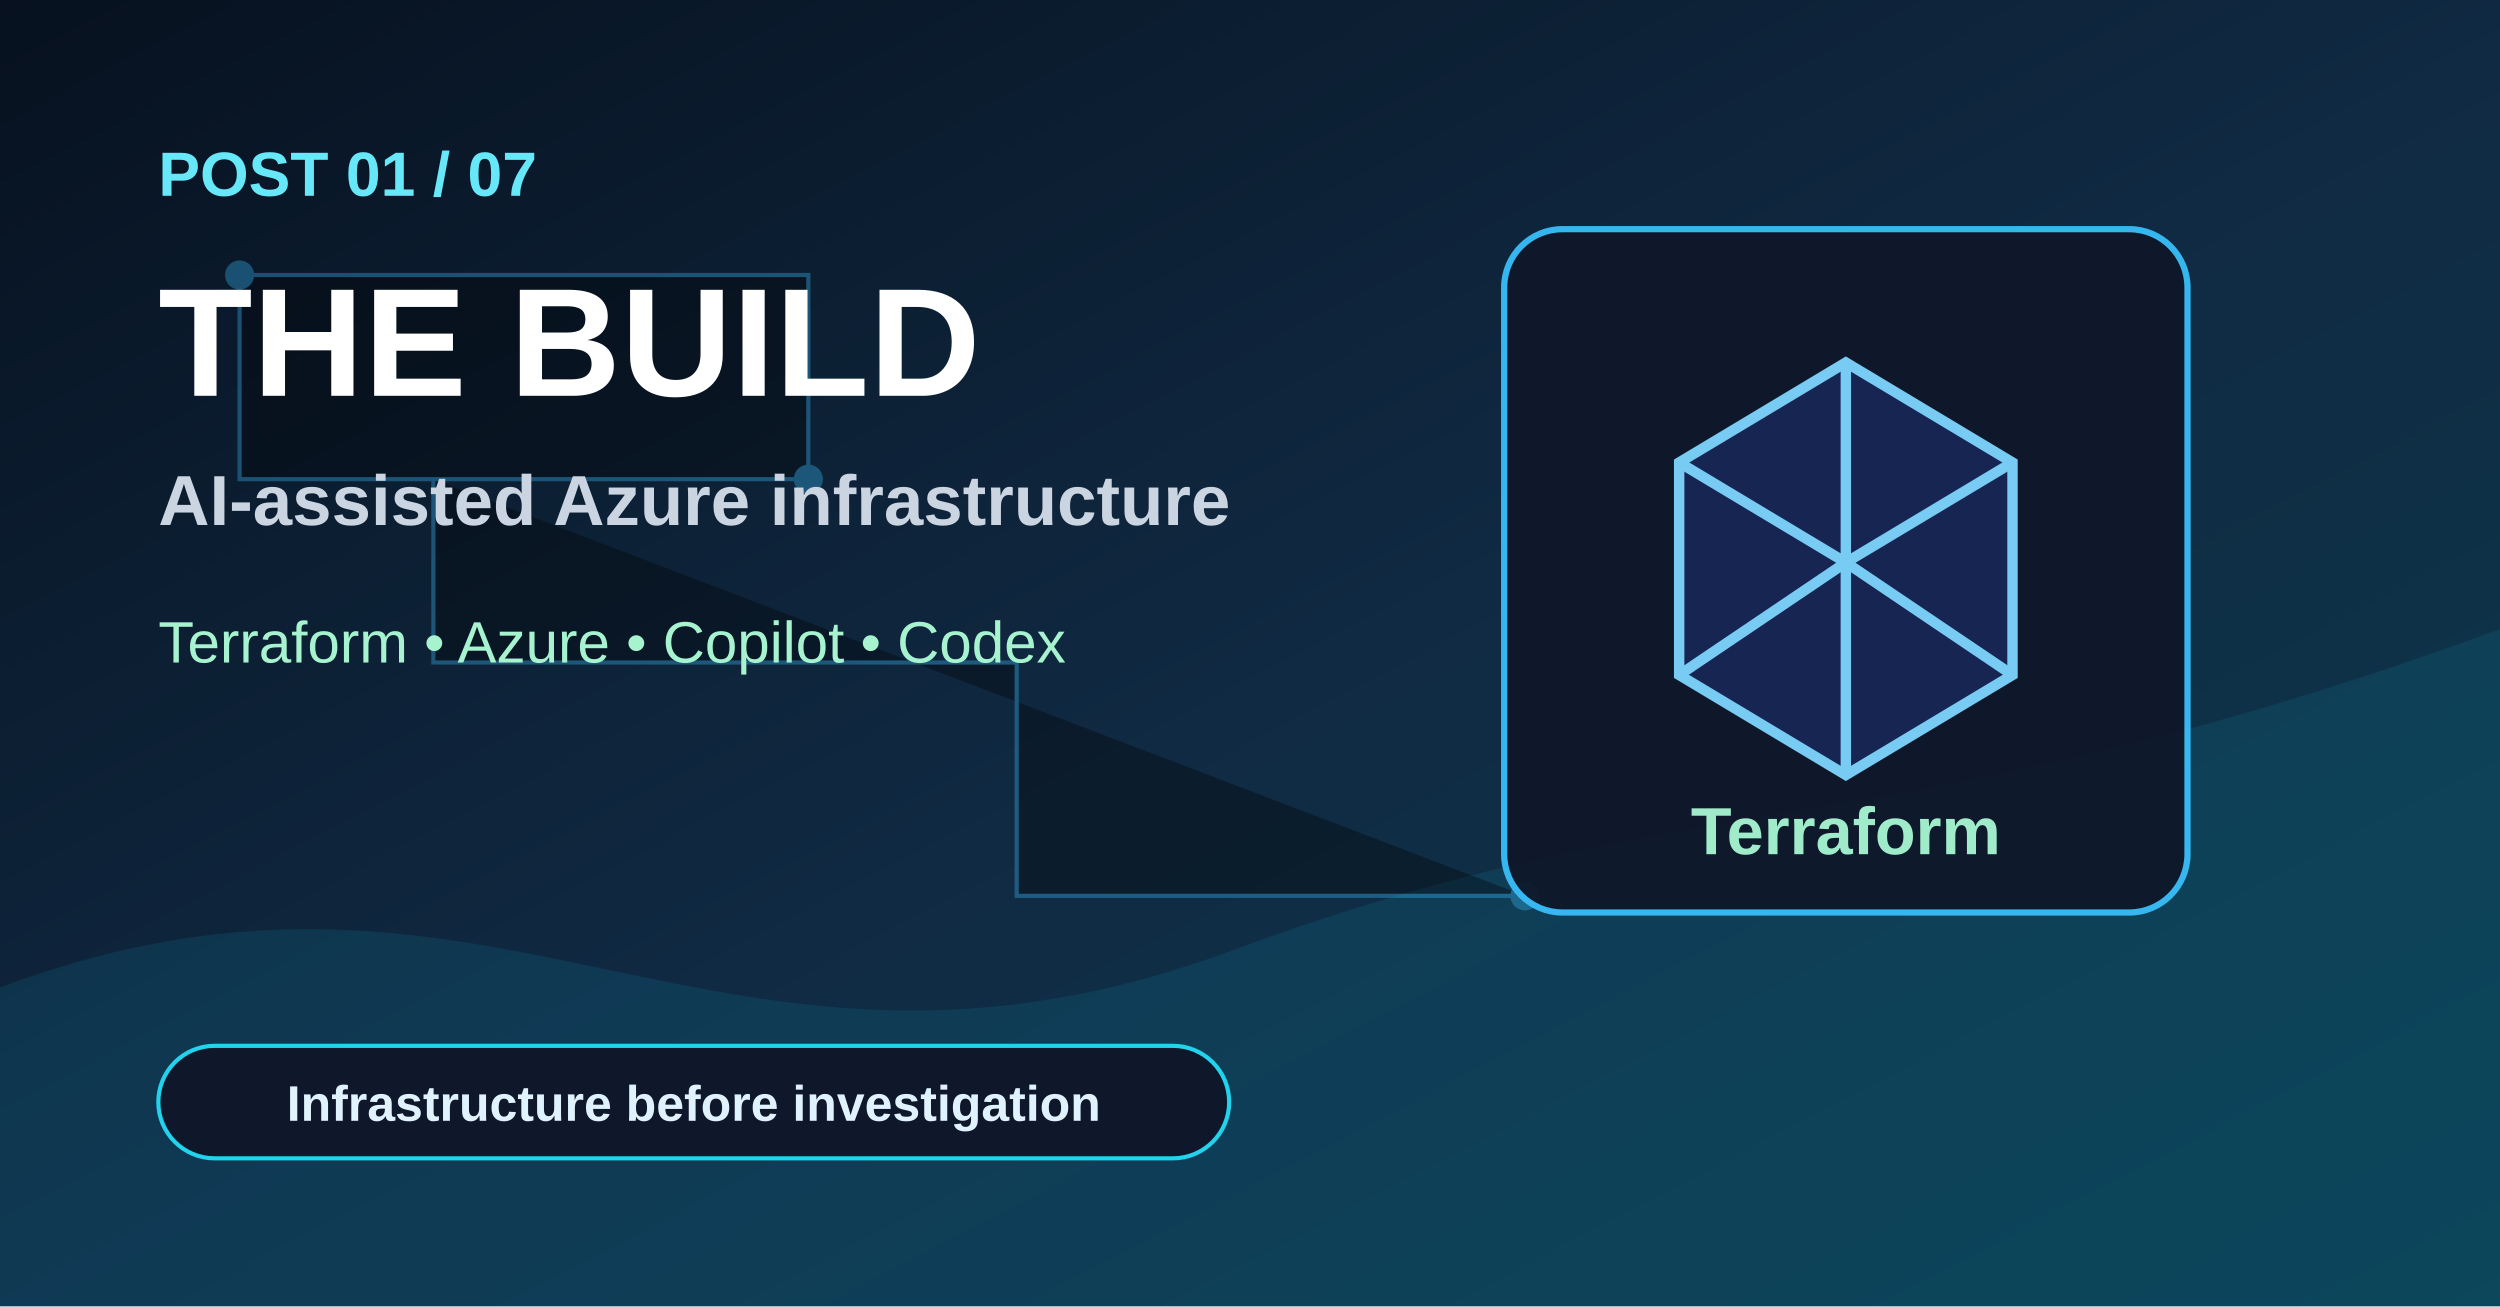
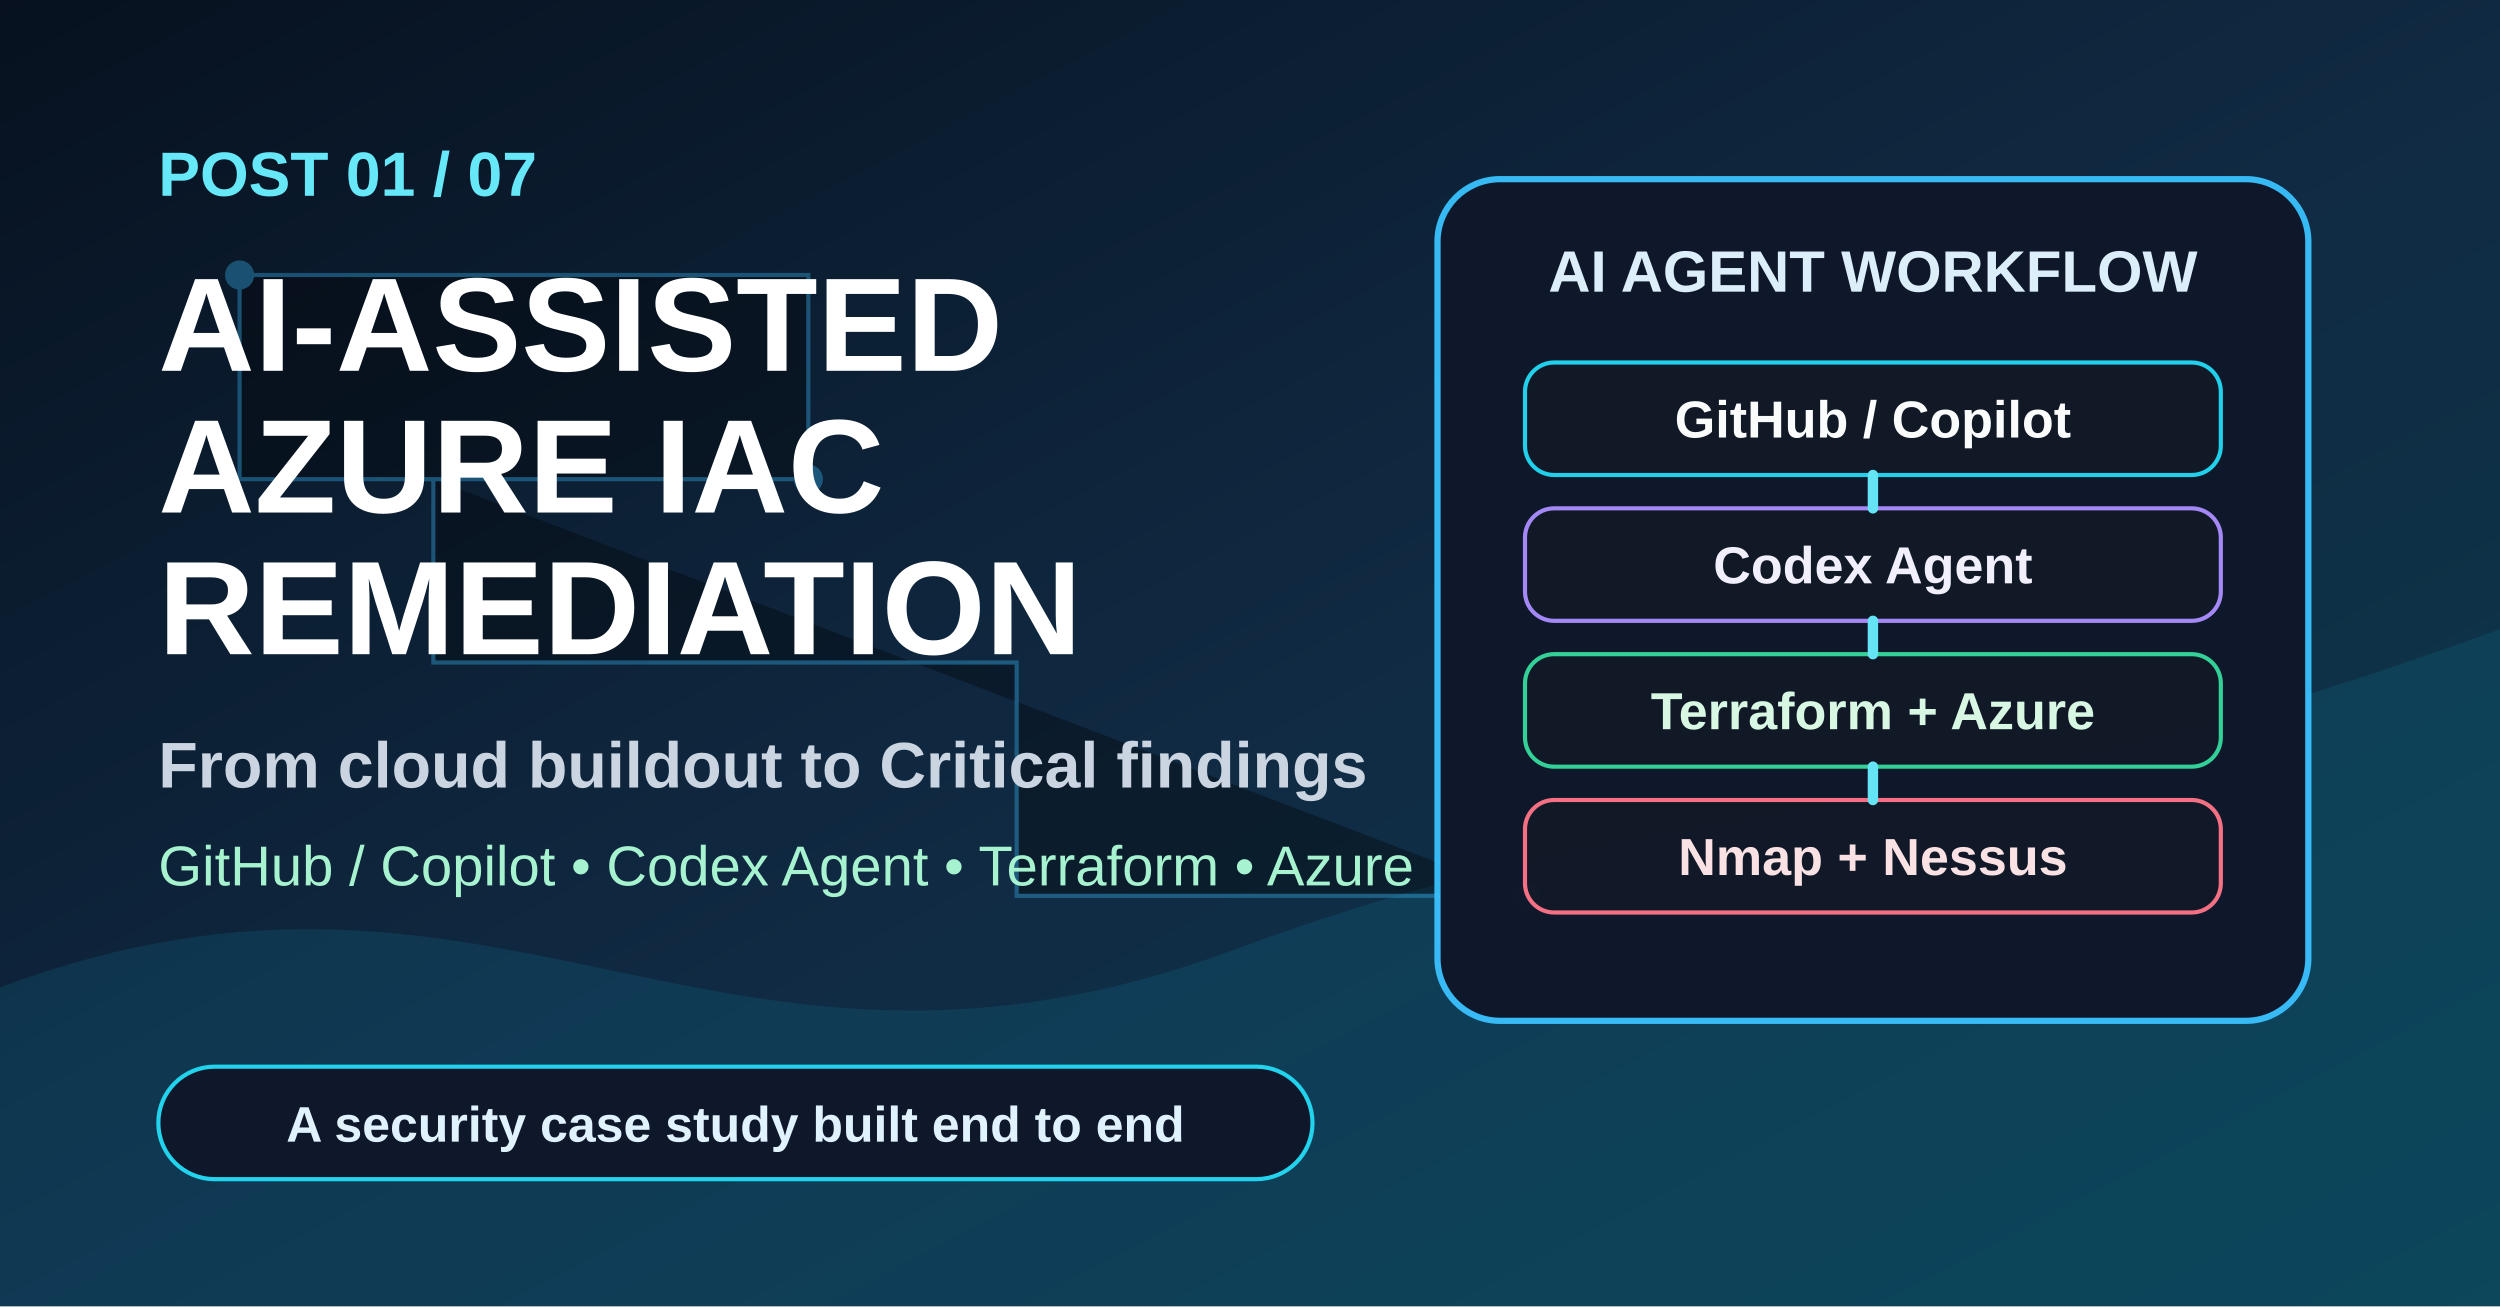
<svg xmlns="http://www.w3.org/2000/svg" width="1200" height="627" viewBox="0 0 1200 627" role="img" aria-labelledby="title desc">
  <defs>
    <linearGradient id="bg" x1="0" y1="0" x2="1" y2="1">
      <stop offset="0" stop-color="#07111f" />
      <stop offset="0.52" stop-color="#102a43" />
      <stop offset="1" stop-color="#0b3b4c" />
    </linearGradient>
    <filter id="glow">
      <feGaussianBlur stdDeviation="6" result="blur" />
      <feMerge>
        <feMergeNode in="blur" />
        <feMergeNode in="SourceGraphic" />
      </feMerge>
    </filter>
  </defs>
  <rect width="1200" height="627" fill="url(#bg)" />
  <path d="M0 474 C240 384 344 548 592 456 C813 374 911 408 1200 302 L1200 627 L0 627 Z" fill="#0e7490" opacity="0.22" />
  <g stroke="#38bdf8" stroke-width="2" opacity="0.34">
    <path d="M115 132 H388 V230 H115 Z M208 230 V318 H488 V430 H732" />
    <circle cx="115" cy="132" r="6" fill="#38bdf8" />
    <circle cx="388" cy="230" r="6" fill="#38bdf8" />
    <circle cx="732" cy="430" r="6" fill="#38bdf8" />
  </g>
-   <g transform="translate(722 110)" opacity="0.95">
-     <rect x="0" y="0" width="328" height="328" rx="28" fill="#0f172a" stroke="#38bdf8" stroke-width="3" />
-     <path d="M84 112 L164 64 L244 112 V214 L164 262 L84 214 Z" fill="#172554" stroke="#7dd3fc" stroke-width="5" />
-     <path d="M164 64 V262 M84 112 L164 160 L244 112 M84 214 L164 160 L244 214" stroke="#7dd3fc" stroke-width="5" fill="none" />
-     <text x="164" y="300" text-anchor="middle" fill="#a7f3d0" font-family="Arial, sans-serif" font-size="32" font-weight="700">Terraform</text>
+   <g transform="translate(690 86)" opacity="0.98">
+     <rect x="0" y="0" width="418" height="404" rx="30" fill="#0f172a" stroke="#38bdf8" stroke-width="3" />
+     <text x="209" y="54" text-anchor="middle" fill="#e0f2fe" font-family="Arial, sans-serif" font-size="28" font-weight="800">AI AGENT WORKFLOW</text>
+     <rect x="42" y="88" width="334" height="54" rx="14" fill="#111827" stroke="#22d3ee" stroke-width="2" />
+     <text x="209" y="124" text-anchor="middle" fill="#ffffff" font-family="Arial, sans-serif" font-size="25" font-weight="800">GitHub / Copilot</text>
+     <rect x="42" y="158" width="334" height="54" rx="14" fill="#111827" stroke="#a78bfa" stroke-width="2" />
+     <text x="209" y="194" text-anchor="middle" fill="#f5f3ff" font-family="Arial, sans-serif" font-size="25" font-weight="800">Codex Agent</text>
+     <rect x="42" y="228" width="334" height="54" rx="14" fill="#111827" stroke="#34d399" stroke-width="2" />
+     <text x="209" y="264" text-anchor="middle" fill="#dcfce7" font-family="Arial, sans-serif" font-size="25" font-weight="800">Terraform + Azure</text>
+     <rect x="42" y="298" width="334" height="54" rx="14" fill="#111827" stroke="#fb7185" stroke-width="2" />
+     <text x="209" y="334" text-anchor="middle" fill="#ffe4e6" font-family="Arial, sans-serif" font-size="25" font-weight="800">Nmap + Nessus</text>
+     <path d="M209 142 V158 M209 212 V228 M209 282 V298" stroke="#67e8f9" stroke-width="5" stroke-linecap="round" />
  </g>
  <text x="76" y="94" fill="#67e8f9" font-family="Arial, sans-serif" font-size="30" font-weight="700">POST 01 / 07</text>
-   <text x="76" y="190" fill="#ffffff" font-family="Arial, sans-serif" font-size="74" font-weight="800">THE BUILD</text>
-   <text x="76" y="252" fill="#cbd5e1" font-family="Arial, sans-serif" font-size="34" font-weight="600">AI-assisted Azure infrastructure</text>
-   <text x="76" y="318" fill="#a7f3d0" font-family="Arial, sans-serif" font-size="28">Terraform • Azure • Copilot • Codex</text>
-   <rect x="76" y="502" width="514" height="54" rx="27" fill="#0f172a" stroke="#22d3ee" stroke-width="2" />
-   <text x="333" y="538" text-anchor="middle" fill="#e0f2fe" font-family="Arial, sans-serif" font-size="24" font-weight="700">Infrastructure before investigation</text>
+   <text x="76" y="178" fill="#ffffff" font-family="Arial, sans-serif" font-size="64" font-weight="900">AI-ASSISTED</text>
+   <text x="76" y="246" fill="#ffffff" font-family="Arial, sans-serif" font-size="64" font-weight="900">AZURE IAC</text>
+   <text x="76" y="314" fill="#ffffff" font-family="Arial, sans-serif" font-size="64" font-weight="900">REMEDIATION</text>
+   <text x="76" y="378" fill="#cbd5e1" font-family="Arial, sans-serif" font-size="31" font-weight="600">From cloud buildout to Critical findings</text>
+   <text x="76" y="425" fill="#a7f3d0" font-family="Arial, sans-serif" font-size="27">GitHub / Copilot • Codex Agent • Terraform • Azure</text>
+   <rect x="76" y="512" width="554" height="54" rx="27" fill="#0f172a" stroke="#22d3ee" stroke-width="2" />
+   <text x="353" y="548" text-anchor="middle" fill="#e0f2fe" font-family="Arial, sans-serif" font-size="24" font-weight="700">A security case study built end to end</text>
</svg>
